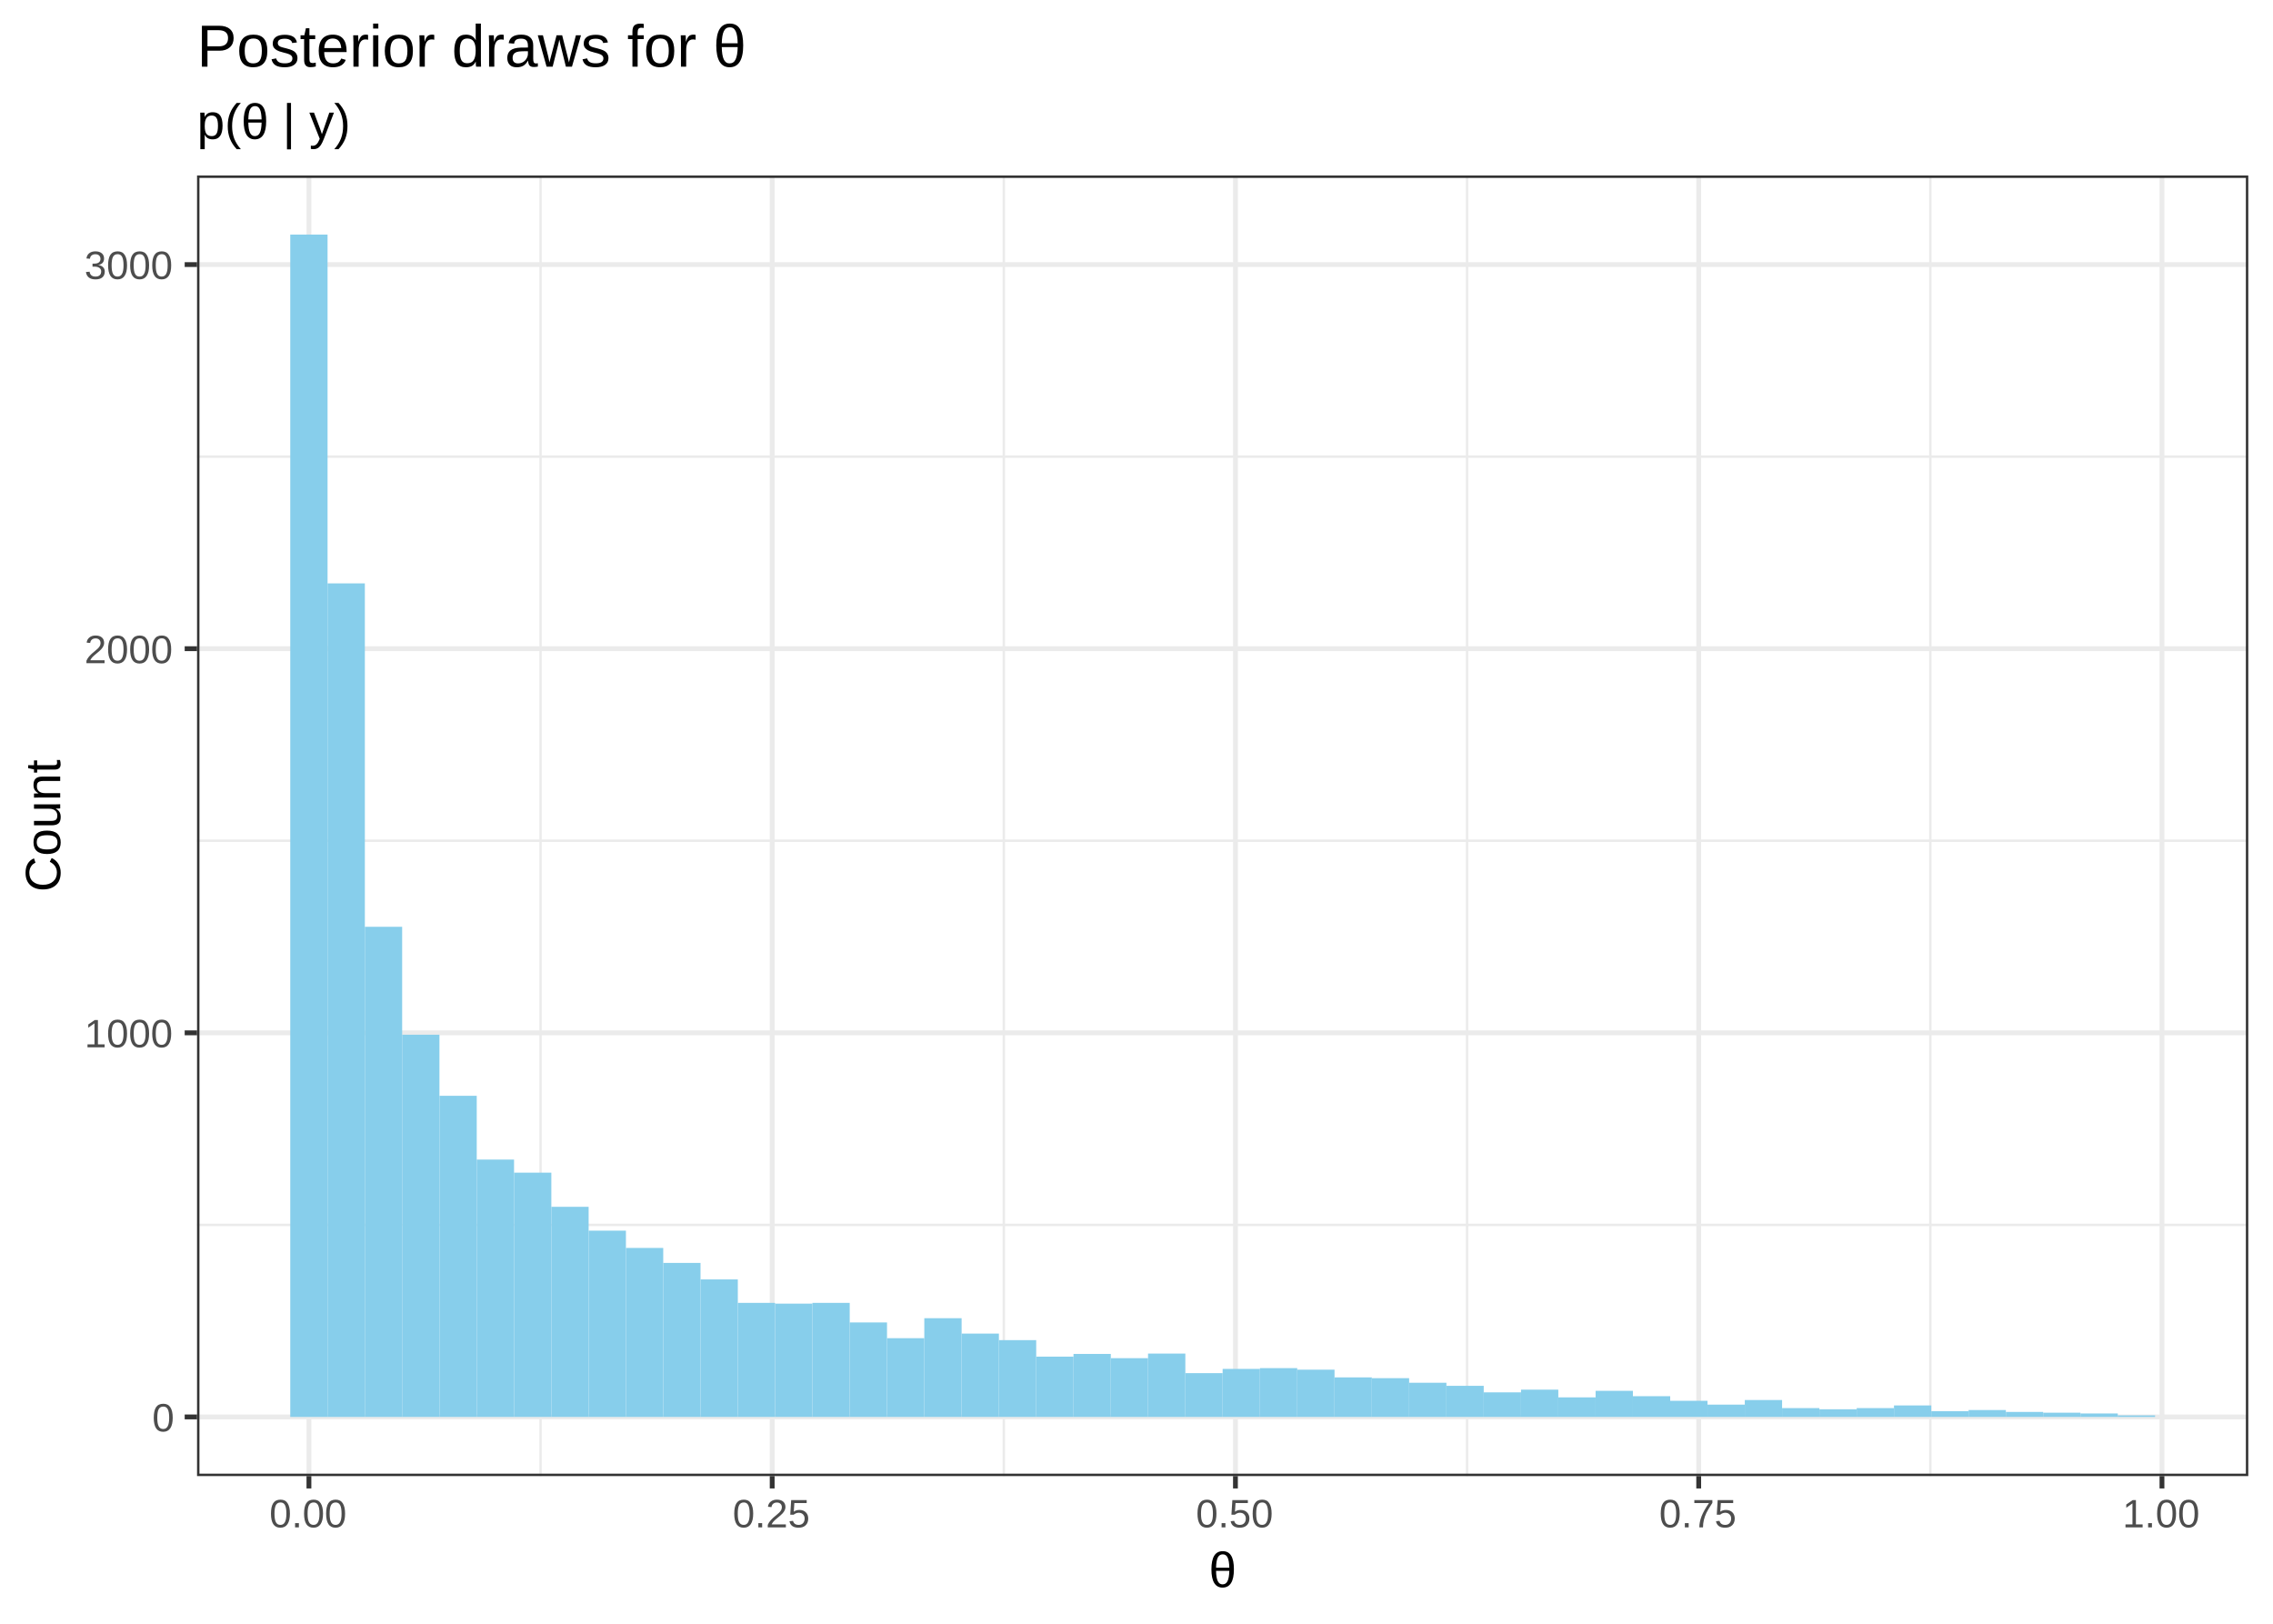
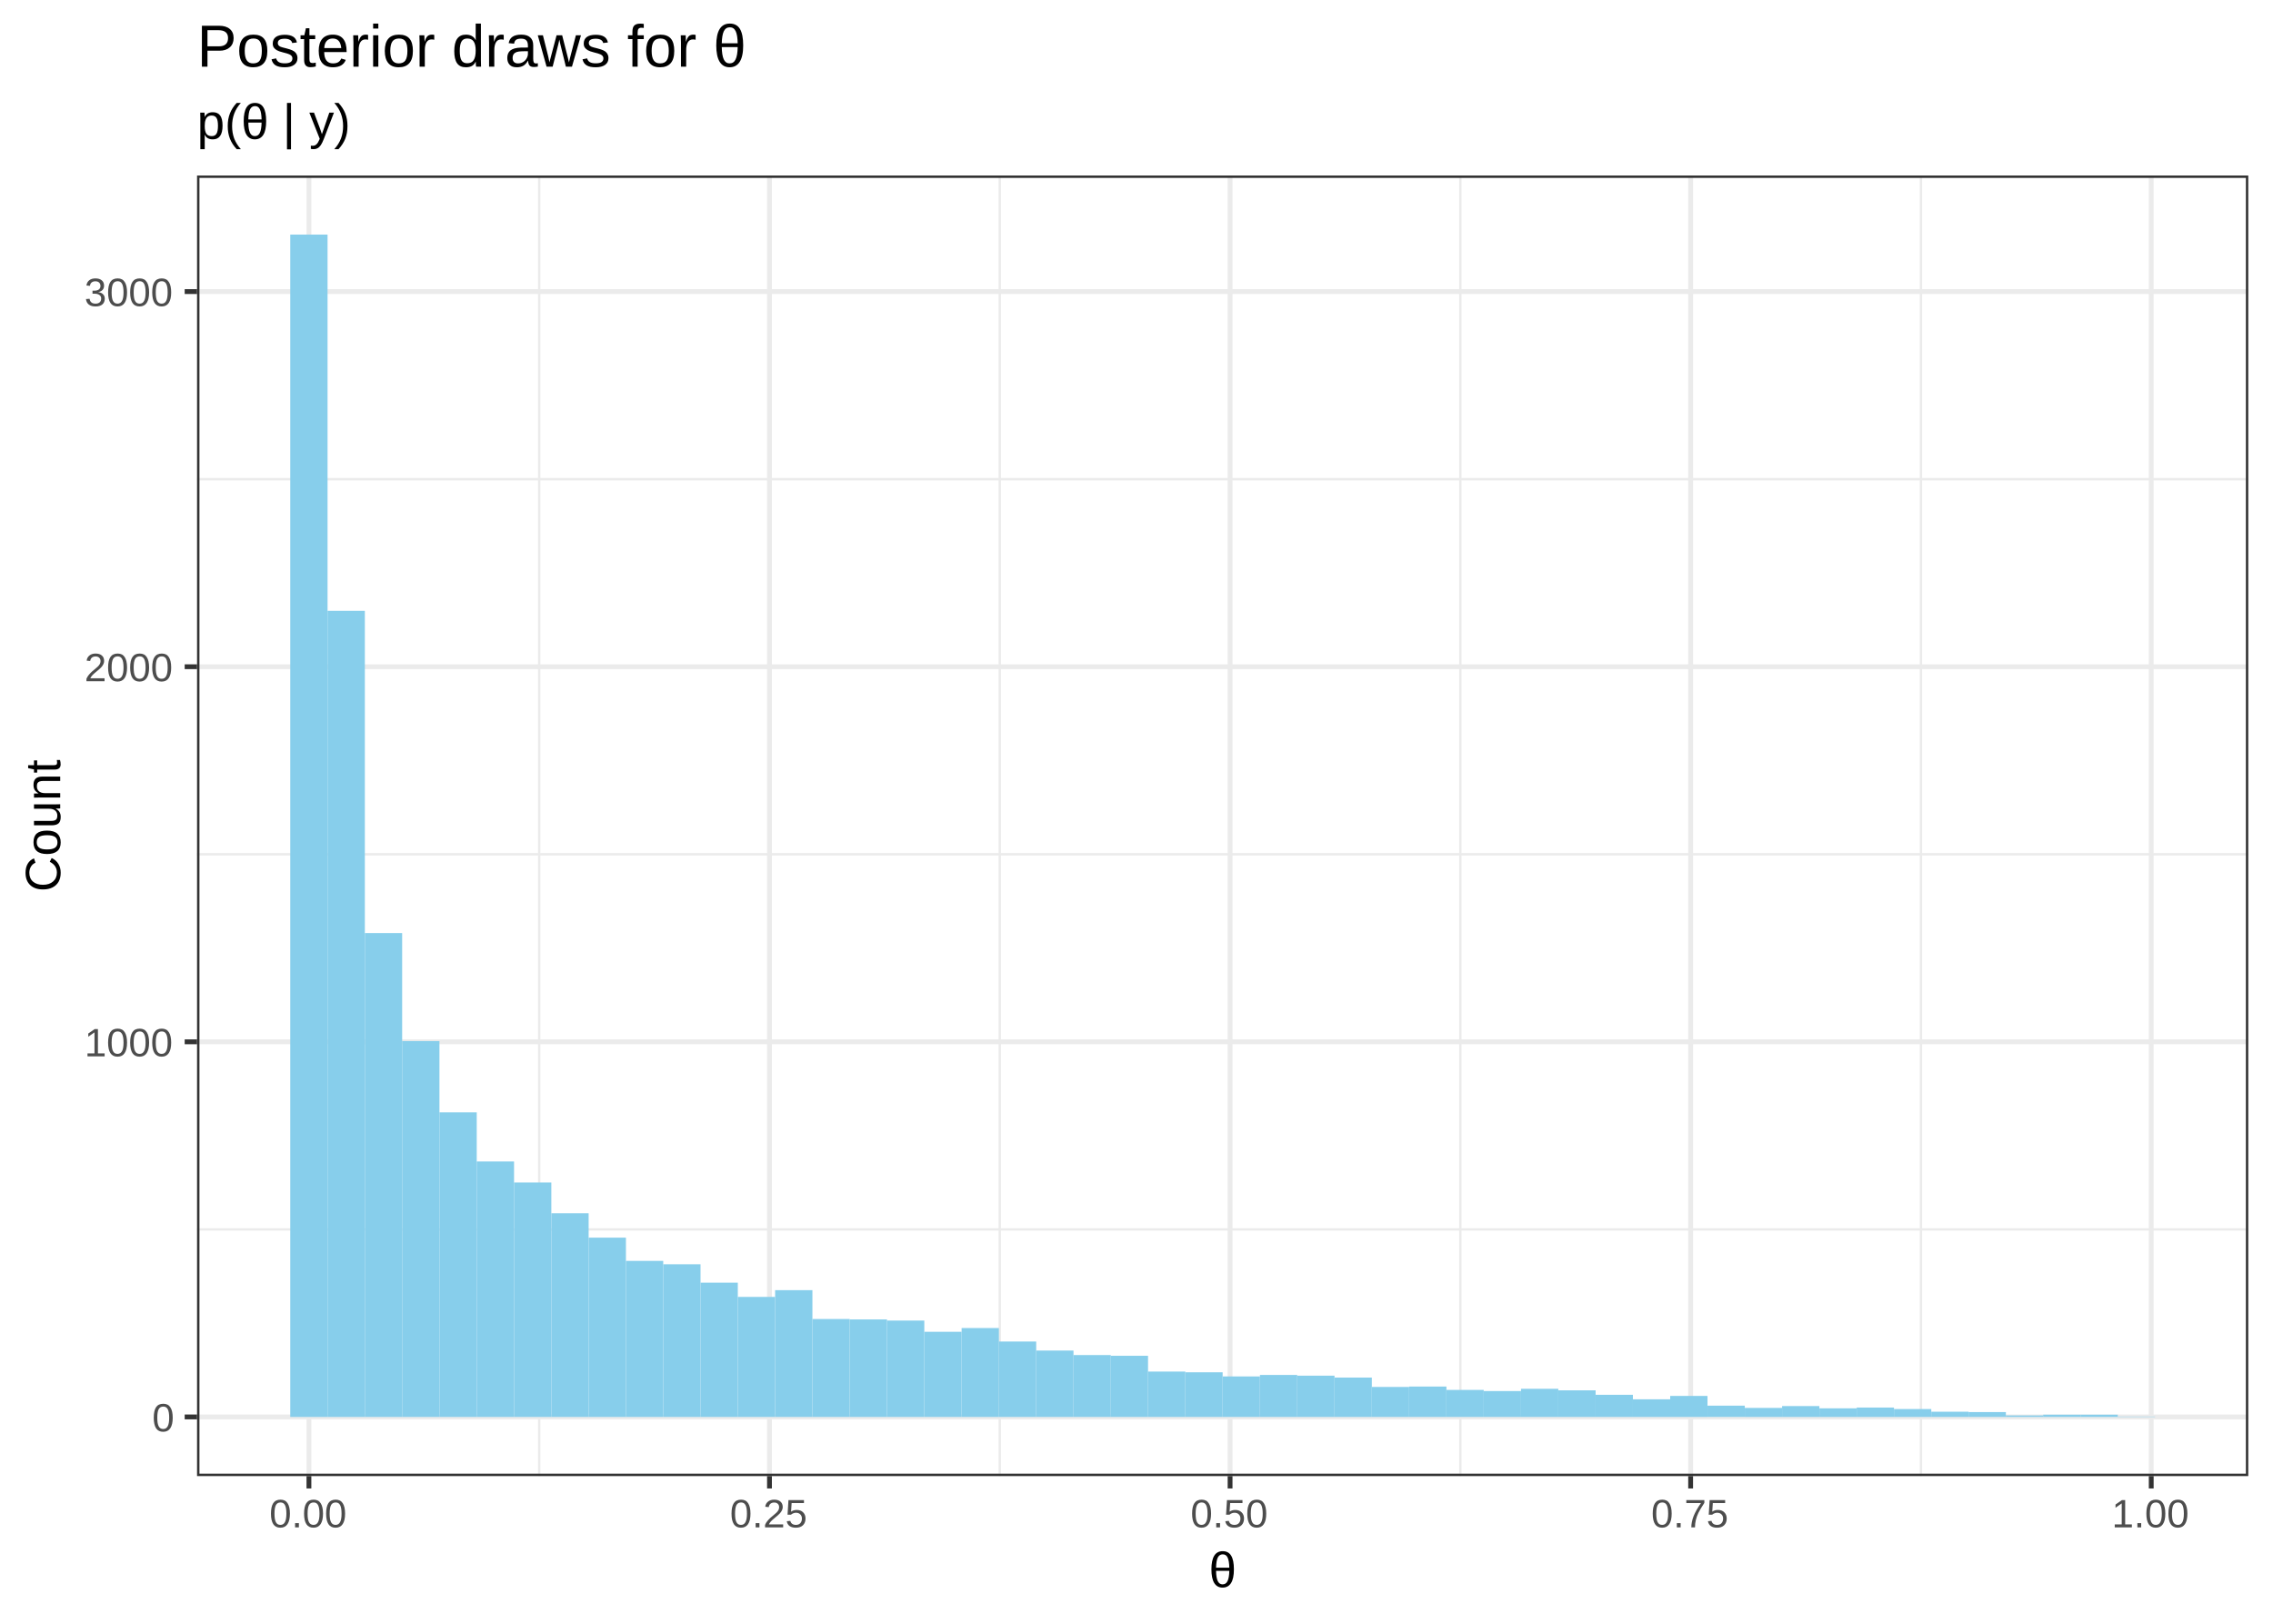
<svg xmlns="http://www.w3.org/2000/svg" viewBox="0 0 504.00 360.00">
  <defs>
    <style type="text/css">
    line, polyline, path, rect, circle {
      fill: none;
      stroke: #000000;
      stroke-linecap: round;
      stroke-linejoin: round;
      stroke-miterlimit: 10.00;
    }
  </style>
  </defs>
  <rect width="100%" height="100%" style="stroke: none; fill: #FFFFFF;" />
  <rect x="0.00" y="0.00" width="504.00" height="360.00" style="stroke-width: 1.07; stroke: #FFFFFF; fill: #FFFFFF;" />
  <defs>
    <clipPath id="cpNDMuNjg3Mnw0OTguNTIxfDMyNy4yNTd8MzguOTA1OQ==">
      <rect x="43.69" y="38.91" width="454.83" height="288.35" />
    </clipPath>
  </defs>
  <rect x="43.69" y="38.91" width="454.83" height="288.35" style="stroke-width: 1.07; stroke: none; fill: #FFFFFF;" clip-path="url(#cpNDMuNjg3Mnw0OTguNTIxfDMyNy4yNTd8MzguOTA1OQ==)" />
-   <polyline points="43.69,271.57 498.52,271.57 " style="stroke-width: 0.53; stroke: #EBEBEB; stroke-linecap: butt;" clip-path="url(#cpNDMuNjg3Mnw0OTguNTIxfDMyNy4yNTd8MzguOTA1OQ==)" />
-   <polyline points="43.69,186.40 498.52,186.40 " style="stroke-width: 0.53; stroke: #EBEBEB; stroke-linecap: butt;" clip-path="url(#cpNDMuNjg3Mnw0OTguNTIxfDMyNy4yNTd8MzguOTA1OQ==)" />
-   <polyline points="43.69,101.24 498.52,101.24 " style="stroke-width: 0.53; stroke: #EBEBEB; stroke-linecap: butt;" clip-path="url(#cpNDMuNjg3Mnw0OTguNTIxfDMyNy4yNTd8MzguOTA1OQ==)" />
-   <polyline points="119.86,327.26 119.86,38.91 " style="stroke-width: 0.53; stroke: #EBEBEB; stroke-linecap: butt;" clip-path="url(#cpNDMuNjg3Mnw0OTguNTIxfDMyNy4yNTd8MzguOTA1OQ==)" />
-   <polyline points="222.58,327.26 222.58,38.91 " style="stroke-width: 0.53; stroke: #EBEBEB; stroke-linecap: butt;" clip-path="url(#cpNDMuNjg3Mnw0OTguNTIxfDMyNy4yNTd8MzguOTA1OQ==)" />
-   <polyline points="325.30,327.26 325.30,38.91 " style="stroke-width: 0.53; stroke: #EBEBEB; stroke-linecap: butt;" clip-path="url(#cpNDMuNjg3Mnw0OTguNTIxfDMyNy4yNTd8MzguOTA1OQ==)" />
-   <polyline points="428.02,327.26 428.02,38.91 " style="stroke-width: 0.53; stroke: #EBEBEB; stroke-linecap: butt;" clip-path="url(#cpNDMuNjg3Mnw0OTguNTIxfDMyNy4yNTd8MzguOTA1OQ==)" />
+   <polyline points="43.69,272.57 498.52,272.57 " style="stroke-width: 0.53; stroke: #EBEBEB; stroke-linecap: butt;" clip-path="url(#cpNDMuNjg3Mnw0OTguNTIxfDMyNy4yNTd8MzguOTA1OQ==)" />
+   <polyline points="43.69,189.40 498.52,189.40 " style="stroke-width: 0.53; stroke: #EBEBEB; stroke-linecap: butt;" clip-path="url(#cpNDMuNjg3Mnw0OTguNTIxfDMyNy4yNTd8MzguOTA1OQ==)" />
+   <polyline points="43.69,106.24 498.52,106.24 " style="stroke-width: 0.53; stroke: #EBEBEB; stroke-linecap: butt;" clip-path="url(#cpNDMuNjg3Mnw0OTguNTIxfDMyNy4yNTd8MzguOTA1OQ==)" />
+   <polyline points="119.56,327.26 119.56,38.91 " style="stroke-width: 0.53; stroke: #EBEBEB; stroke-linecap: butt;" clip-path="url(#cpNDMuNjg3Mnw0OTguNTIxfDMyNy4yNTd8MzguOTA1OQ==)" />
+   <polyline points="221.68,327.26 221.68,38.91 " style="stroke-width: 0.53; stroke: #EBEBEB; stroke-linecap: butt;" clip-path="url(#cpNDMuNjg3Mnw0OTguNTIxfDMyNy4yNTd8MzguOTA1OQ==)" />
+   <polyline points="323.81,327.26 323.81,38.91 " style="stroke-width: 0.53; stroke: #EBEBEB; stroke-linecap: butt;" clip-path="url(#cpNDMuNjg3Mnw0OTguNTIxfDMyNy4yNTd8MzguOTA1OQ==)" />
+   <polyline points="425.94,327.26 425.94,38.91 " style="stroke-width: 0.53; stroke: #EBEBEB; stroke-linecap: butt;" clip-path="url(#cpNDMuNjg3Mnw0OTguNTIxfDMyNy4yNTd8MzguOTA1OQ==)" />
  <polyline points="43.69,314.15 498.52,314.15 " style="stroke-width: 1.07; stroke: #EBEBEB; stroke-linecap: butt;" clip-path="url(#cpNDMuNjg3Mnw0OTguNTIxfDMyNy4yNTd8MzguOTA1OQ==)" />
-   <polyline points="43.69,228.99 498.52,228.99 " style="stroke-width: 1.07; stroke: #EBEBEB; stroke-linecap: butt;" clip-path="url(#cpNDMuNjg3Mnw0OTguNTIxfDMyNy4yNTd8MzguOTA1OQ==)" />
-   <polyline points="43.69,143.82 498.52,143.82 " style="stroke-width: 1.07; stroke: #EBEBEB; stroke-linecap: butt;" clip-path="url(#cpNDMuNjg3Mnw0OTguNTIxfDMyNy4yNTd8MzguOTA1OQ==)" />
-   <polyline points="43.69,58.66 498.52,58.66 " style="stroke-width: 1.07; stroke: #EBEBEB; stroke-linecap: butt;" clip-path="url(#cpNDMuNjg3Mnw0OTguNTIxfDMyNy4yNTd8MzguOTA1OQ==)" />
+   <polyline points="43.69,230.98 498.52,230.98 " style="stroke-width: 1.07; stroke: #EBEBEB; stroke-linecap: butt;" clip-path="url(#cpNDMuNjg3Mnw0OTguNTIxfDMyNy4yNTd8MzguOTA1OQ==)" />
+   <polyline points="43.69,147.82 498.52,147.82 " style="stroke-width: 1.07; stroke: #EBEBEB; stroke-linecap: butt;" clip-path="url(#cpNDMuNjg3Mnw0OTguNTIxfDMyNy4yNTd8MzguOTA1OQ==)" />
+   <polyline points="43.69,64.65 498.52,64.65 " style="stroke-width: 1.07; stroke: #EBEBEB; stroke-linecap: butt;" clip-path="url(#cpNDMuNjg3Mnw0OTguNTIxfDMyNy4yNTd8MzguOTA1OQ==)" />
  <polyline points="68.50,327.26 68.50,38.91 " style="stroke-width: 1.07; stroke: #EBEBEB; stroke-linecap: butt;" clip-path="url(#cpNDMuNjg3Mnw0OTguNTIxfDMyNy4yNTd8MzguOTA1OQ==)" />
-   <polyline points="171.22,327.26 171.22,38.91 " style="stroke-width: 1.07; stroke: #EBEBEB; stroke-linecap: butt;" clip-path="url(#cpNDMuNjg3Mnw0OTguNTIxfDMyNy4yNTd8MzguOTA1OQ==)" />
-   <polyline points="273.94,327.26 273.94,38.91 " style="stroke-width: 1.07; stroke: #EBEBEB; stroke-linecap: butt;" clip-path="url(#cpNDMuNjg3Mnw0OTguNTIxfDMyNy4yNTd8MzguOTA1OQ==)" />
-   <polyline points="376.66,327.26 376.66,38.91 " style="stroke-width: 1.07; stroke: #EBEBEB; stroke-linecap: butt;" clip-path="url(#cpNDMuNjg3Mnw0OTguNTIxfDMyNy4yNTd8MzguOTA1OQ==)" />
-   <polyline points="479.38,327.26 479.38,38.91 " style="stroke-width: 1.07; stroke: #EBEBEB; stroke-linecap: butt;" clip-path="url(#cpNDMuNjg3Mnw0OTguNTIxfDMyNy4yNTd8MzguOTA1OQ==)" />
+   <polyline points="170.62,327.26 170.62,38.91 " style="stroke-width: 1.07; stroke: #EBEBEB; stroke-linecap: butt;" clip-path="url(#cpNDMuNjg3Mnw0OTguNTIxfDMyNy4yNTd8MzguOTA1OQ==)" />
+   <polyline points="272.75,327.26 272.75,38.91 " style="stroke-width: 1.07; stroke: #EBEBEB; stroke-linecap: butt;" clip-path="url(#cpNDMuNjg3Mnw0OTguNTIxfDMyNy4yNTd8MzguOTA1OQ==)" />
+   <polyline points="374.87,327.26 374.87,38.91 " style="stroke-width: 1.07; stroke: #EBEBEB; stroke-linecap: butt;" clip-path="url(#cpNDMuNjg3Mnw0OTguNTIxfDMyNy4yNTd8MzguOTA1OQ==)" />
+   <polyline points="477.00,327.26 477.00,38.91 " style="stroke-width: 1.07; stroke: #EBEBEB; stroke-linecap: butt;" clip-path="url(#cpNDMuNjg3Mnw0OTguNTIxfDMyNy4yNTd8MzguOTA1OQ==)" />
  <rect x="64.36" y="52.01" width="8.27" height="262.14" style="stroke-width: 1.07; stroke: none; stroke-linecap: butt; fill: #87CEEB;" clip-path="url(#cpNDMuNjg3Mnw0OTguNTIxfDMyNy4yNTd8MzguOTA1OQ==)" />
-   <rect x="72.63" y="129.34" width="8.27" height="184.81" style="stroke-width: 1.07; stroke: none; stroke-linecap: butt; fill: #87CEEB;" clip-path="url(#cpNDMuNjg3Mnw0OTguNTIxfDMyNy4yNTd8MzguOTA1OQ==)" />
-   <rect x="80.90" y="205.48" width="8.27" height="108.67" style="stroke-width: 1.07; stroke: none; stroke-linecap: butt; fill: #87CEEB;" clip-path="url(#cpNDMuNjg3Mnw0OTguNTIxfDMyNy4yNTd8MzguOTA1OQ==)" />
-   <rect x="89.17" y="229.41" width="8.27" height="84.74" style="stroke-width: 1.07; stroke: none; stroke-linecap: butt; fill: #87CEEB;" clip-path="url(#cpNDMuNjg3Mnw0OTguNTIxfDMyNy4yNTd8MzguOTA1OQ==)" />
-   <rect x="97.44" y="242.95" width="8.27" height="71.20" style="stroke-width: 1.07; stroke: none; stroke-linecap: butt; fill: #87CEEB;" clip-path="url(#cpNDMuNjg3Mnw0OTguNTIxfDMyNy4yNTd8MzguOTA1OQ==)" />
-   <rect x="105.71" y="257.09" width="8.27" height="57.06" style="stroke-width: 1.07; stroke: none; stroke-linecap: butt; fill: #87CEEB;" clip-path="url(#cpNDMuNjg3Mnw0OTguNTIxfDMyNy4yNTd8MzguOTA1OQ==)" />
-   <rect x="113.98" y="259.99" width="8.27" height="54.16" style="stroke-width: 1.07; stroke: none; stroke-linecap: butt; fill: #87CEEB;" clip-path="url(#cpNDMuNjg3Mnw0OTguNTIxfDMyNy4yNTd8MzguOTA1OQ==)" />
-   <rect x="122.25" y="267.56" width="8.27" height="46.59" style="stroke-width: 1.07; stroke: none; stroke-linecap: butt; fill: #87CEEB;" clip-path="url(#cpNDMuNjg3Mnw0OTguNTIxfDMyNy4yNTd8MzguOTA1OQ==)" />
-   <rect x="130.52" y="272.85" width="8.27" height="41.30" style="stroke-width: 1.07; stroke: none; stroke-linecap: butt; fill: #87CEEB;" clip-path="url(#cpNDMuNjg3Mnw0OTguNTIxfDMyNy4yNTd8MzguOTA1OQ==)" />
-   <rect x="138.79" y="276.68" width="8.27" height="37.47" style="stroke-width: 1.07; stroke: none; stroke-linecap: butt; fill: #87CEEB;" clip-path="url(#cpNDMuNjg3Mnw0OTguNTIxfDMyNy4yNTd8MzguOTA1OQ==)" />
-   <rect x="147.06" y="280.00" width="8.27" height="34.15" style="stroke-width: 1.07; stroke: none; stroke-linecap: butt; fill: #87CEEB;" clip-path="url(#cpNDMuNjg3Mnw0OTguNTIxfDMyNy4yNTd8MzguOTA1OQ==)" />
-   <rect x="155.33" y="283.66" width="8.27" height="30.49" style="stroke-width: 1.07; stroke: none; stroke-linecap: butt; fill: #87CEEB;" clip-path="url(#cpNDMuNjg3Mnw0OTguNTIxfDMyNy4yNTd8MzguOTA1OQ==)" />
-   <rect x="163.60" y="288.86" width="8.27" height="25.29" style="stroke-width: 1.07; stroke: none; stroke-linecap: butt; fill: #87CEEB;" clip-path="url(#cpNDMuNjg3Mnw0OTguNTIxfDMyNy4yNTd8MzguOTA1OQ==)" />
-   <rect x="171.87" y="289.03" width="8.27" height="25.12" style="stroke-width: 1.07; stroke: none; stroke-linecap: butt; fill: #87CEEB;" clip-path="url(#cpNDMuNjg3Mnw0OTguNTIxfDMyNy4yNTd8MzguOTA1OQ==)" />
-   <rect x="180.14" y="288.86" width="8.27" height="25.29" style="stroke-width: 1.07; stroke: none; stroke-linecap: butt; fill: #87CEEB;" clip-path="url(#cpNDMuNjg3Mnw0OTguNTIxfDMyNy4yNTd8MzguOTA1OQ==)" />
-   <rect x="188.41" y="293.20" width="8.27" height="20.95" style="stroke-width: 1.07; stroke: none; stroke-linecap: butt; fill: #87CEEB;" clip-path="url(#cpNDMuNjg3Mnw0OTguNTIxfDMyNy4yNTd8MzguOTA1OQ==)" />
-   <rect x="196.68" y="296.69" width="8.27" height="17.46" style="stroke-width: 1.07; stroke: none; stroke-linecap: butt; fill: #87CEEB;" clip-path="url(#cpNDMuNjg3Mnw0OTguNTIxfDMyNy4yNTd8MzguOTA1OQ==)" />
-   <rect x="204.95" y="292.26" width="8.27" height="21.89" style="stroke-width: 1.07; stroke: none; stroke-linecap: butt; fill: #87CEEB;" clip-path="url(#cpNDMuNjg3Mnw0OTguNTIxfDMyNy4yNTd8MzguOTA1OQ==)" />
-   <rect x="213.22" y="295.67" width="8.27" height="18.48" style="stroke-width: 1.07; stroke: none; stroke-linecap: butt; fill: #87CEEB;" clip-path="url(#cpNDMuNjg3Mnw0OTguNTIxfDMyNy4yNTd8MzguOTA1OQ==)" />
-   <rect x="221.49" y="297.12" width="8.27" height="17.03" style="stroke-width: 1.07; stroke: none; stroke-linecap: butt; fill: #87CEEB;" clip-path="url(#cpNDMuNjg3Mnw0OTguNTIxfDMyNy4yNTd8MzguOTA1OQ==)" />
-   <rect x="229.76" y="300.78" width="8.27" height="13.37" style="stroke-width: 1.07; stroke: none; stroke-linecap: butt; fill: #87CEEB;" clip-path="url(#cpNDMuNjg3Mnw0OTguNTIxfDMyNy4yNTd8MzguOTA1OQ==)" />
-   <rect x="238.03" y="300.18" width="8.27" height="13.97" style="stroke-width: 1.07; stroke: none; stroke-linecap: butt; fill: #87CEEB;" clip-path="url(#cpNDMuNjg3Mnw0OTguNTIxfDMyNy4yNTd8MzguOTA1OQ==)" />
-   <rect x="246.29" y="301.12" width="8.27" height="13.03" style="stroke-width: 1.07; stroke: none; stroke-linecap: butt; fill: #87CEEB;" clip-path="url(#cpNDMuNjg3Mnw0OTguNTIxfDMyNy4yNTd8MzguOTA1OQ==)" />
-   <rect x="254.56" y="300.10" width="8.27" height="14.05" style="stroke-width: 1.07; stroke: none; stroke-linecap: butt; fill: #87CEEB;" clip-path="url(#cpNDMuNjg3Mnw0OTguNTIxfDMyNy4yNTd8MzguOTA1OQ==)" />
-   <rect x="262.83" y="304.44" width="8.27" height="9.71" style="stroke-width: 1.07; stroke: none; stroke-linecap: butt; fill: #87CEEB;" clip-path="url(#cpNDMuNjg3Mnw0OTguNTIxfDMyNy4yNTd8MzguOTA1OQ==)" />
-   <rect x="271.10" y="303.50" width="8.27" height="10.65" style="stroke-width: 1.07; stroke: none; stroke-linecap: butt; fill: #87CEEB;" clip-path="url(#cpNDMuNjg3Mnw0OTguNTIxfDMyNy4yNTd8MzguOTA1OQ==)" />
-   <rect x="279.37" y="303.33" width="8.27" height="10.82" style="stroke-width: 1.07; stroke: none; stroke-linecap: butt; fill: #87CEEB;" clip-path="url(#cpNDMuNjg3Mnw0OTguNTIxfDMyNy4yNTd8MzguOTA1OQ==)" />
-   <rect x="287.64" y="303.67" width="8.27" height="10.48" style="stroke-width: 1.07; stroke: none; stroke-linecap: butt; fill: #87CEEB;" clip-path="url(#cpNDMuNjg3Mnw0OTguNTIxfDMyNy4yNTd8MzguOTA1OQ==)" />
-   <rect x="295.91" y="305.38" width="8.27" height="8.77" style="stroke-width: 1.07; stroke: none; stroke-linecap: butt; fill: #87CEEB;" clip-path="url(#cpNDMuNjg3Mnw0OTguNTIxfDMyNy4yNTd8MzguOTA1OQ==)" />
-   <rect x="304.18" y="305.55" width="8.27" height="8.60" style="stroke-width: 1.07; stroke: none; stroke-linecap: butt; fill: #87CEEB;" clip-path="url(#cpNDMuNjg3Mnw0OTguNTIxfDMyNy4yNTd8MzguOTA1OQ==)" />
-   <rect x="312.45" y="306.57" width="8.27" height="7.58" style="stroke-width: 1.07; stroke: none; stroke-linecap: butt; fill: #87CEEB;" clip-path="url(#cpNDMuNjg3Mnw0OTguNTIxfDMyNy4yNTd8MzguOTA1OQ==)" />
-   <rect x="320.72" y="307.25" width="8.27" height="6.90" style="stroke-width: 1.07; stroke: none; stroke-linecap: butt; fill: #87CEEB;" clip-path="url(#cpNDMuNjg3Mnw0OTguNTIxfDMyNy4yNTd8MzguOTA1OQ==)" />
-   <rect x="328.99" y="308.70" width="8.27" height="5.45" style="stroke-width: 1.07; stroke: none; stroke-linecap: butt; fill: #87CEEB;" clip-path="url(#cpNDMuNjg3Mnw0OTguNTIxfDMyNy4yNTd8MzguOTA1OQ==)" />
-   <rect x="337.26" y="308.10" width="8.27" height="6.05" style="stroke-width: 1.07; stroke: none; stroke-linecap: butt; fill: #87CEEB;" clip-path="url(#cpNDMuNjg3Mnw0OTguNTIxfDMyNy4yNTd8MzguOTA1OQ==)" />
-   <rect x="345.53" y="309.81" width="8.27" height="4.34" style="stroke-width: 1.07; stroke: none; stroke-linecap: butt; fill: #87CEEB;" clip-path="url(#cpNDMuNjg3Mnw0OTguNTIxfDMyNy4yNTd8MzguOTA1OQ==)" />
-   <rect x="353.80" y="308.36" width="8.27" height="5.79" style="stroke-width: 1.07; stroke: none; stroke-linecap: butt; fill: #87CEEB;" clip-path="url(#cpNDMuNjg3Mnw0OTguNTIxfDMyNy4yNTd8MzguOTA1OQ==)" />
-   <rect x="362.07" y="309.55" width="8.27" height="4.60" style="stroke-width: 1.07; stroke: none; stroke-linecap: butt; fill: #87CEEB;" clip-path="url(#cpNDMuNjg3Mnw0OTguNTIxfDMyNy4yNTd8MzguOTA1OQ==)" />
-   <rect x="370.34" y="310.57" width="8.27" height="3.58" style="stroke-width: 1.07; stroke: none; stroke-linecap: butt; fill: #87CEEB;" clip-path="url(#cpNDMuNjg3Mnw0OTguNTIxfDMyNy4yNTd8MzguOTA1OQ==)" />
-   <rect x="378.61" y="311.42" width="8.27" height="2.73" style="stroke-width: 1.07; stroke: none; stroke-linecap: butt; fill: #87CEEB;" clip-path="url(#cpNDMuNjg3Mnw0OTguNTIxfDMyNy4yNTd8MzguOTA1OQ==)" />
-   <rect x="386.88" y="310.40" width="8.27" height="3.75" style="stroke-width: 1.07; stroke: none; stroke-linecap: butt; fill: #87CEEB;" clip-path="url(#cpNDMuNjg3Mnw0OTguNTIxfDMyNy4yNTd8MzguOTA1OQ==)" />
-   <rect x="395.15" y="312.19" width="8.27" height="1.96" style="stroke-width: 1.07; stroke: none; stroke-linecap: butt; fill: #87CEEB;" clip-path="url(#cpNDMuNjg3Mnw0OTguNTIxfDMyNy4yNTd8MzguOTA1OQ==)" />
-   <rect x="403.42" y="312.45" width="8.27" height="1.70" style="stroke-width: 1.07; stroke: none; stroke-linecap: butt; fill: #87CEEB;" clip-path="url(#cpNDMuNjg3Mnw0OTguNTIxfDMyNy4yNTd8MzguOTA1OQ==)" />
-   <rect x="411.69" y="312.19" width="8.27" height="1.96" style="stroke-width: 1.07; stroke: none; stroke-linecap: butt; fill: #87CEEB;" clip-path="url(#cpNDMuNjg3Mnw0OTguNTIxfDMyNy4yNTd8MzguOTA1OQ==)" />
-   <rect x="419.96" y="311.60" width="8.27" height="2.55" style="stroke-width: 1.07; stroke: none; stroke-linecap: butt; fill: #87CEEB;" clip-path="url(#cpNDMuNjg3Mnw0OTguNTIxfDMyNy4yNTd8MzguOTA1OQ==)" />
-   <rect x="428.23" y="312.87" width="8.27" height="1.28" style="stroke-width: 1.07; stroke: none; stroke-linecap: butt; fill: #87CEEB;" clip-path="url(#cpNDMuNjg3Mnw0OTguNTIxfDMyNy4yNTd8MzguOTA1OQ==)" />
-   <rect x="436.50" y="312.62" width="8.27" height="1.53" style="stroke-width: 1.07; stroke: none; stroke-linecap: butt; fill: #87CEEB;" clip-path="url(#cpNDMuNjg3Mnw0OTguNTIxfDMyNy4yNTd8MzguOTA1OQ==)" />
-   <rect x="444.77" y="313.04" width="8.27" height="1.11" style="stroke-width: 1.07; stroke: none; stroke-linecap: butt; fill: #87CEEB;" clip-path="url(#cpNDMuNjg3Mnw0OTguNTIxfDMyNy4yNTd8MzguOTA1OQ==)" />
-   <rect x="453.04" y="313.21" width="8.27" height="0.94" style="stroke-width: 1.07; stroke: none; stroke-linecap: butt; fill: #87CEEB;" clip-path="url(#cpNDMuNjg3Mnw0OTguNTIxfDMyNy4yNTd8MzguOTA1OQ==)" />
-   <rect x="461.31" y="313.38" width="8.27" height="0.77" style="stroke-width: 1.07; stroke: none; stroke-linecap: butt; fill: #87CEEB;" clip-path="url(#cpNDMuNjg3Mnw0OTguNTIxfDMyNy4yNTd8MzguOTA1OQ==)" />
-   <rect x="469.58" y="313.81" width="8.27" height="0.34" style="stroke-width: 1.07; stroke: none; stroke-linecap: butt; fill: #87CEEB;" clip-path="url(#cpNDMuNjg3Mnw0OTguNTIxfDMyNy4yNTd8MzguOTA1OQ==)" />
+   <rect x="72.63" y="135.43" width="8.27" height="178.72" style="stroke-width: 1.07; stroke: none; stroke-linecap: butt; fill: #87CEEB;" clip-path="url(#cpNDMuNjg3Mnw0OTguNTIxfDMyNy4yNTd8MzguOTA1OQ==)" />
+   <rect x="80.90" y="206.87" width="8.27" height="107.28" style="stroke-width: 1.07; stroke: none; stroke-linecap: butt; fill: #87CEEB;" clip-path="url(#cpNDMuNjg3Mnw0OTguNTIxfDMyNy4yNTd8MzguOTA1OQ==)" />
+   <rect x="89.17" y="230.82" width="8.27" height="83.33" style="stroke-width: 1.07; stroke: none; stroke-linecap: butt; fill: #87CEEB;" clip-path="url(#cpNDMuNjg3Mnw0OTguNTIxfDMyNy4yNTd8MzguOTA1OQ==)" />
+   <rect x="97.44" y="246.62" width="8.27" height="67.53" style="stroke-width: 1.07; stroke: none; stroke-linecap: butt; fill: #87CEEB;" clip-path="url(#cpNDMuNjg3Mnw0OTguNTIxfDMyNy4yNTd8MzguOTA1OQ==)" />
+   <rect x="105.71" y="257.51" width="8.27" height="56.64" style="stroke-width: 1.07; stroke: none; stroke-linecap: butt; fill: #87CEEB;" clip-path="url(#cpNDMuNjg3Mnw0OTguNTIxfDMyNy4yNTd8MzguOTA1OQ==)" />
+   <rect x="113.98" y="262.17" width="8.27" height="51.98" style="stroke-width: 1.07; stroke: none; stroke-linecap: butt; fill: #87CEEB;" clip-path="url(#cpNDMuNjg3Mnw0OTguNTIxfDMyNy4yNTd8MzguOTA1OQ==)" />
+   <rect x="122.25" y="268.99" width="8.27" height="45.16" style="stroke-width: 1.07; stroke: none; stroke-linecap: butt; fill: #87CEEB;" clip-path="url(#cpNDMuNjg3Mnw0OTguNTIxfDMyNy4yNTd8MzguOTA1OQ==)" />
+   <rect x="130.52" y="274.40" width="8.27" height="39.75" style="stroke-width: 1.07; stroke: none; stroke-linecap: butt; fill: #87CEEB;" clip-path="url(#cpNDMuNjg3Mnw0OTguNTIxfDMyNy4yNTd8MzguOTA1OQ==)" />
+   <rect x="138.79" y="279.55" width="8.27" height="34.60" style="stroke-width: 1.07; stroke: none; stroke-linecap: butt; fill: #87CEEB;" clip-path="url(#cpNDMuNjg3Mnw0OTguNTIxfDMyNy4yNTd8MzguOTA1OQ==)" />
+   <rect x="147.06" y="280.30" width="8.27" height="33.85" style="stroke-width: 1.07; stroke: none; stroke-linecap: butt; fill: #87CEEB;" clip-path="url(#cpNDMuNjg3Mnw0OTguNTIxfDMyNy4yNTd8MzguOTA1OQ==)" />
+   <rect x="155.33" y="284.38" width="8.27" height="29.77" style="stroke-width: 1.07; stroke: none; stroke-linecap: butt; fill: #87CEEB;" clip-path="url(#cpNDMuNjg3Mnw0OTguNTIxfDMyNy4yNTd8MzguOTA1OQ==)" />
+   <rect x="163.60" y="287.54" width="8.27" height="26.61" style="stroke-width: 1.07; stroke: none; stroke-linecap: butt; fill: #87CEEB;" clip-path="url(#cpNDMuNjg3Mnw0OTguNTIxfDMyNy4yNTd8MzguOTA1OQ==)" />
+   <rect x="171.87" y="286.04" width="8.27" height="28.11" style="stroke-width: 1.07; stroke: none; stroke-linecap: butt; fill: #87CEEB;" clip-path="url(#cpNDMuNjg3Mnw0OTguNTIxfDMyNy4yNTd8MzguOTA1OQ==)" />
+   <rect x="180.14" y="292.44" width="8.27" height="21.71" style="stroke-width: 1.07; stroke: none; stroke-linecap: butt; fill: #87CEEB;" clip-path="url(#cpNDMuNjg3Mnw0OTguNTIxfDMyNy4yNTd8MzguOTA1OQ==)" />
+   <rect x="188.41" y="292.53" width="8.27" height="21.62" style="stroke-width: 1.07; stroke: none; stroke-linecap: butt; fill: #87CEEB;" clip-path="url(#cpNDMuNjg3Mnw0OTguNTIxfDMyNy4yNTd8MzguOTA1OQ==)" />
+   <rect x="196.68" y="292.78" width="8.27" height="21.37" style="stroke-width: 1.07; stroke: none; stroke-linecap: butt; fill: #87CEEB;" clip-path="url(#cpNDMuNjg3Mnw0OTguNTIxfDMyNy4yNTd8MzguOTA1OQ==)" />
+   <rect x="204.95" y="295.27" width="8.27" height="18.88" style="stroke-width: 1.07; stroke: none; stroke-linecap: butt; fill: #87CEEB;" clip-path="url(#cpNDMuNjg3Mnw0OTguNTIxfDMyNy4yNTd8MzguOTA1OQ==)" />
+   <rect x="213.22" y="294.44" width="8.27" height="19.71" style="stroke-width: 1.07; stroke: none; stroke-linecap: butt; fill: #87CEEB;" clip-path="url(#cpNDMuNjg3Mnw0OTguNTIxfDMyNy4yNTd8MzguOTA1OQ==)" />
+   <rect x="221.49" y="297.43" width="8.27" height="16.72" style="stroke-width: 1.07; stroke: none; stroke-linecap: butt; fill: #87CEEB;" clip-path="url(#cpNDMuNjg3Mnw0OTguNTIxfDMyNy4yNTd8MzguOTA1OQ==)" />
+   <rect x="229.76" y="299.43" width="8.27" height="14.72" style="stroke-width: 1.07; stroke: none; stroke-linecap: butt; fill: #87CEEB;" clip-path="url(#cpNDMuNjg3Mnw0OTguNTIxfDMyNy4yNTd8MzguOTA1OQ==)" />
+   <rect x="238.03" y="300.43" width="8.27" height="13.72" style="stroke-width: 1.07; stroke: none; stroke-linecap: butt; fill: #87CEEB;" clip-path="url(#cpNDMuNjg3Mnw0OTguNTIxfDMyNy4yNTd8MzguOTA1OQ==)" />
+   <rect x="246.29" y="300.59" width="8.27" height="13.56" style="stroke-width: 1.07; stroke: none; stroke-linecap: butt; fill: #87CEEB;" clip-path="url(#cpNDMuNjg3Mnw0OTguNTIxfDMyNy4yNTd8MzguOTA1OQ==)" />
+   <rect x="254.56" y="304.09" width="8.27" height="10.06" style="stroke-width: 1.07; stroke: none; stroke-linecap: butt; fill: #87CEEB;" clip-path="url(#cpNDMuNjg3Mnw0OTguNTIxfDMyNy4yNTd8MzguOTA1OQ==)" />
+   <rect x="262.83" y="304.25" width="8.27" height="9.90" style="stroke-width: 1.07; stroke: none; stroke-linecap: butt; fill: #87CEEB;" clip-path="url(#cpNDMuNjg3Mnw0OTguNTIxfDMyNy4yNTd8MzguOTA1OQ==)" />
+   <rect x="271.10" y="305.17" width="8.27" height="8.98" style="stroke-width: 1.07; stroke: none; stroke-linecap: butt; fill: #87CEEB;" clip-path="url(#cpNDMuNjg3Mnw0OTguNTIxfDMyNy4yNTd8MzguOTA1OQ==)" />
+   <rect x="279.37" y="304.84" width="8.27" height="9.31" style="stroke-width: 1.07; stroke: none; stroke-linecap: butt; fill: #87CEEB;" clip-path="url(#cpNDMuNjg3Mnw0OTguNTIxfDMyNy4yNTd8MzguOTA1OQ==)" />
+   <rect x="287.64" y="305.00" width="8.27" height="9.15" style="stroke-width: 1.07; stroke: none; stroke-linecap: butt; fill: #87CEEB;" clip-path="url(#cpNDMuNjg3Mnw0OTguNTIxfDMyNy4yNTd8MzguOTA1OQ==)" />
+   <rect x="295.91" y="305.42" width="8.27" height="8.73" style="stroke-width: 1.07; stroke: none; stroke-linecap: butt; fill: #87CEEB;" clip-path="url(#cpNDMuNjg3Mnw0OTguNTIxfDMyNy4yNTd8MzguOTA1OQ==)" />
+   <rect x="304.18" y="307.50" width="8.27" height="6.65" style="stroke-width: 1.07; stroke: none; stroke-linecap: butt; fill: #87CEEB;" clip-path="url(#cpNDMuNjg3Mnw0OTguNTIxfDMyNy4yNTd8MzguOTA1OQ==)" />
+   <rect x="312.45" y="307.41" width="8.27" height="6.74" style="stroke-width: 1.07; stroke: none; stroke-linecap: butt; fill: #87CEEB;" clip-path="url(#cpNDMuNjg3Mnw0OTguNTIxfDMyNy4yNTd8MzguOTA1OQ==)" />
+   <rect x="320.72" y="308.16" width="8.27" height="5.99" style="stroke-width: 1.07; stroke: none; stroke-linecap: butt; fill: #87CEEB;" clip-path="url(#cpNDMuNjg3Mnw0OTguNTIxfDMyNy4yNTd8MzguOTA1OQ==)" />
+   <rect x="328.99" y="308.41" width="8.27" height="5.74" style="stroke-width: 1.07; stroke: none; stroke-linecap: butt; fill: #87CEEB;" clip-path="url(#cpNDMuNjg3Mnw0OTguNTIxfDMyNy4yNTd8MzguOTA1OQ==)" />
+   <rect x="337.26" y="307.91" width="8.27" height="6.24" style="stroke-width: 1.07; stroke: none; stroke-linecap: butt; fill: #87CEEB;" clip-path="url(#cpNDMuNjg3Mnw0OTguNTIxfDMyNy4yNTd8MzguOTA1OQ==)" />
+   <rect x="345.53" y="308.25" width="8.27" height="5.90" style="stroke-width: 1.07; stroke: none; stroke-linecap: butt; fill: #87CEEB;" clip-path="url(#cpNDMuNjg3Mnw0OTguNTIxfDMyNy4yNTd8MzguOTA1OQ==)" />
+   <rect x="353.80" y="309.24" width="8.27" height="4.91" style="stroke-width: 1.07; stroke: none; stroke-linecap: butt; fill: #87CEEB;" clip-path="url(#cpNDMuNjg3Mnw0OTguNTIxfDMyNy4yNTd8MzguOTA1OQ==)" />
+   <rect x="362.07" y="310.24" width="8.27" height="3.91" style="stroke-width: 1.07; stroke: none; stroke-linecap: butt; fill: #87CEEB;" clip-path="url(#cpNDMuNjg3Mnw0OTguNTIxfDMyNy4yNTd8MzguOTA1OQ==)" />
+   <rect x="370.34" y="309.49" width="8.27" height="4.66" style="stroke-width: 1.07; stroke: none; stroke-linecap: butt; fill: #87CEEB;" clip-path="url(#cpNDMuNjg3Mnw0OTguNTIxfDMyNy4yNTd8MzguOTA1OQ==)" />
+   <rect x="378.61" y="311.65" width="8.27" height="2.49" style="stroke-width: 1.07; stroke: none; stroke-linecap: butt; fill: #87CEEB;" clip-path="url(#cpNDMuNjg3Mnw0OTguNTIxfDMyNy4yNTd8MzguOTA1OQ==)" />
+   <rect x="386.88" y="312.15" width="8.27" height="2.00" style="stroke-width: 1.07; stroke: none; stroke-linecap: butt; fill: #87CEEB;" clip-path="url(#cpNDMuNjg3Mnw0OTguNTIxfDMyNy4yNTd8MzguOTA1OQ==)" />
+   <rect x="395.15" y="311.74" width="8.27" height="2.41" style="stroke-width: 1.07; stroke: none; stroke-linecap: butt; fill: #87CEEB;" clip-path="url(#cpNDMuNjg3Mnw0OTguNTIxfDMyNy4yNTd8MzguOTA1OQ==)" />
+   <rect x="403.42" y="312.24" width="8.27" height="1.91" style="stroke-width: 1.07; stroke: none; stroke-linecap: butt; fill: #87CEEB;" clip-path="url(#cpNDMuNjg3Mnw0OTguNTIxfDMyNy4yNTd8MzguOTA1OQ==)" />
+   <rect x="411.69" y="312.07" width="8.27" height="2.08" style="stroke-width: 1.07; stroke: none; stroke-linecap: butt; fill: #87CEEB;" clip-path="url(#cpNDMuNjg3Mnw0OTguNTIxfDMyNy4yNTd8MzguOTA1OQ==)" />
+   <rect x="419.96" y="312.40" width="8.27" height="1.75" style="stroke-width: 1.07; stroke: none; stroke-linecap: butt; fill: #87CEEB;" clip-path="url(#cpNDMuNjg3Mnw0OTguNTIxfDMyNy4yNTd8MzguOTA1OQ==)" />
+   <rect x="428.23" y="312.99" width="8.27" height="1.16" style="stroke-width: 1.07; stroke: none; stroke-linecap: butt; fill: #87CEEB;" clip-path="url(#cpNDMuNjg3Mnw0OTguNTIxfDMyNy4yNTd8MzguOTA1OQ==)" />
+   <rect x="436.50" y="313.07" width="8.27" height="1.08" style="stroke-width: 1.07; stroke: none; stroke-linecap: butt; fill: #87CEEB;" clip-path="url(#cpNDMuNjg3Mnw0OTguNTIxfDMyNy4yNTd8MzguOTA1OQ==)" />
+   <rect x="444.77" y="313.82" width="8.27" height="0.33" style="stroke-width: 1.07; stroke: none; stroke-linecap: butt; fill: #87CEEB;" clip-path="url(#cpNDMuNjg3Mnw0OTguNTIxfDMyNy4yNTd8MzguOTA1OQ==)" />
+   <rect x="453.04" y="313.65" width="8.27" height="0.50" style="stroke-width: 1.07; stroke: none; stroke-linecap: butt; fill: #87CEEB;" clip-path="url(#cpNDMuNjg3Mnw0OTguNTIxfDMyNy4yNTd8MzguOTA1OQ==)" />
+   <rect x="461.31" y="313.65" width="8.27" height="0.50" style="stroke-width: 1.07; stroke: none; stroke-linecap: butt; fill: #87CEEB;" clip-path="url(#cpNDMuNjg3Mnw0OTguNTIxfDMyNy4yNTd8MzguOTA1OQ==)" />
+   <rect x="469.58" y="314.07" width="8.27" height="0.08" style="stroke-width: 1.07; stroke: none; stroke-linecap: butt; fill: #87CEEB;" clip-path="url(#cpNDMuNjg3Mnw0OTguNTIxfDMyNy4yNTd8MzguOTA1OQ==)" />
  <rect x="43.69" y="38.91" width="454.83" height="288.35" style="stroke-width: 1.07; stroke: #333333;" clip-path="url(#cpNDMuNjg3Mnw0OTguNTIxfDMyNy4yNTd8MzguOTA1OQ==)" />
  <defs>
    <clipPath id="cpMHw1MDR8MzYwfDA=">
      <rect x="0.00" y="0.00" width="504.00" height="360.00" />
    </clipPath>
  </defs>
  <g clip-path="url(#cpMHw1MDR8MzYwfDA=)">
    <text x="33.75" y="317.37" style="font-size: 8.80px; fill: #4D4D4D; font-family: Arial;" textLength="5.01px" lengthAdjust="spacingAndGlyphs">0</text>
  </g>
  <g clip-path="url(#cpMHw1MDR8MzYwfDA=)">
-     <text x="18.73" y="232.20" style="font-size: 8.80px; fill: #4D4D4D; font-family: Arial;" textLength="20.02px" lengthAdjust="spacingAndGlyphs">1000</text>
+     <text x="18.73" y="234.20" style="font-size: 8.80px; fill: #4D4D4D; font-family: Arial;" textLength="20.02px" lengthAdjust="spacingAndGlyphs">1000</text>
  </g>
  <g clip-path="url(#cpMHw1MDR8MzYwfDA=)">
-     <text x="18.73" y="147.04" style="font-size: 8.80px; fill: #4D4D4D; font-family: Arial;" textLength="20.02px" lengthAdjust="spacingAndGlyphs">2000</text>
+     <text x="18.73" y="151.04" style="font-size: 8.80px; fill: #4D4D4D; font-family: Arial;" textLength="20.02px" lengthAdjust="spacingAndGlyphs">2000</text>
  </g>
  <g clip-path="url(#cpMHw1MDR8MzYwfDA=)">
-     <text x="18.73" y="61.87" style="font-size: 8.80px; fill: #4D4D4D; font-family: Arial;" textLength="20.02px" lengthAdjust="spacingAndGlyphs">3000</text>
+     <text x="18.73" y="67.87" style="font-size: 8.80px; fill: #4D4D4D; font-family: Arial;" textLength="20.02px" lengthAdjust="spacingAndGlyphs">3000</text>
  </g>
  <polyline points="40.95,314.15 43.69,314.15 " style="stroke-width: 1.07; stroke: #333333; stroke-linecap: butt;" clip-path="url(#cpMHw1MDR8MzYwfDA=)" />
-   <polyline points="40.95,228.99 43.69,228.99 " style="stroke-width: 1.07; stroke: #333333; stroke-linecap: butt;" clip-path="url(#cpMHw1MDR8MzYwfDA=)" />
-   <polyline points="40.95,143.82 43.69,143.82 " style="stroke-width: 1.07; stroke: #333333; stroke-linecap: butt;" clip-path="url(#cpMHw1MDR8MzYwfDA=)" />
-   <polyline points="40.95,58.66 43.69,58.66 " style="stroke-width: 1.07; stroke: #333333; stroke-linecap: butt;" clip-path="url(#cpMHw1MDR8MzYwfDA=)" />
+   <polyline points="40.95,230.98 43.69,230.98 " style="stroke-width: 1.07; stroke: #333333; stroke-linecap: butt;" clip-path="url(#cpMHw1MDR8MzYwfDA=)" />
+   <polyline points="40.95,147.82 43.69,147.82 " style="stroke-width: 1.07; stroke: #333333; stroke-linecap: butt;" clip-path="url(#cpMHw1MDR8MzYwfDA=)" />
+   <polyline points="40.95,64.65 43.69,64.65 " style="stroke-width: 1.07; stroke: #333333; stroke-linecap: butt;" clip-path="url(#cpMHw1MDR8MzYwfDA=)" />
  <polyline points="68.50,330.00 68.50,327.26 " style="stroke-width: 1.07; stroke: #333333; stroke-linecap: butt;" clip-path="url(#cpMHw1MDR8MzYwfDA=)" />
-   <polyline points="171.22,330.00 171.22,327.26 " style="stroke-width: 1.07; stroke: #333333; stroke-linecap: butt;" clip-path="url(#cpMHw1MDR8MzYwfDA=)" />
-   <polyline points="273.94,330.00 273.94,327.26 " style="stroke-width: 1.07; stroke: #333333; stroke-linecap: butt;" clip-path="url(#cpMHw1MDR8MzYwfDA=)" />
-   <polyline points="376.66,330.00 376.66,327.26 " style="stroke-width: 1.07; stroke: #333333; stroke-linecap: butt;" clip-path="url(#cpMHw1MDR8MzYwfDA=)" />
-   <polyline points="479.38,330.00 479.38,327.26 " style="stroke-width: 1.07; stroke: #333333; stroke-linecap: butt;" clip-path="url(#cpMHw1MDR8MzYwfDA=)" />
+   <polyline points="170.62,330.00 170.62,327.26 " style="stroke-width: 1.07; stroke: #333333; stroke-linecap: butt;" clip-path="url(#cpMHw1MDR8MzYwfDA=)" />
+   <polyline points="272.75,330.00 272.75,327.26 " style="stroke-width: 1.07; stroke: #333333; stroke-linecap: butt;" clip-path="url(#cpMHw1MDR8MzYwfDA=)" />
+   <polyline points="374.87,330.00 374.87,327.26 " style="stroke-width: 1.07; stroke: #333333; stroke-linecap: butt;" clip-path="url(#cpMHw1MDR8MzYwfDA=)" />
+   <polyline points="477.00,330.00 477.00,327.26 " style="stroke-width: 1.07; stroke: #333333; stroke-linecap: butt;" clip-path="url(#cpMHw1MDR8MzYwfDA=)" />
  <g clip-path="url(#cpMHw1MDR8MzYwfDA=)">
    <text x="59.74" y="338.63" style="font-size: 8.80px; fill: #4D4D4D; font-family: Arial;" textLength="17.52px" lengthAdjust="spacingAndGlyphs">0.00</text>
  </g>
  <g clip-path="url(#cpMHw1MDR8MzYwfDA=)">
-     <text x="162.46" y="338.63" style="font-size: 8.80px; fill: #4D4D4D; font-family: Arial;" textLength="17.52px" lengthAdjust="spacingAndGlyphs">0.25</text>
+     <text x="161.86" y="338.63" style="font-size: 8.80px; fill: #4D4D4D; font-family: Arial;" textLength="17.52px" lengthAdjust="spacingAndGlyphs">0.25</text>
  </g>
  <g clip-path="url(#cpMHw1MDR8MzYwfDA=)">
-     <text x="265.18" y="338.63" style="font-size: 8.80px; fill: #4D4D4D; font-family: Arial;" textLength="17.52px" lengthAdjust="spacingAndGlyphs">0.50</text>
+     <text x="263.99" y="338.63" style="font-size: 8.80px; fill: #4D4D4D; font-family: Arial;" textLength="17.52px" lengthAdjust="spacingAndGlyphs">0.50</text>
  </g>
  <g clip-path="url(#cpMHw1MDR8MzYwfDA=)">
-     <text x="367.90" y="338.63" style="font-size: 8.80px; fill: #4D4D4D; font-family: Arial;" textLength="17.52px" lengthAdjust="spacingAndGlyphs">0.75</text>
+     <text x="366.12" y="338.63" style="font-size: 8.80px; fill: #4D4D4D; font-family: Arial;" textLength="17.52px" lengthAdjust="spacingAndGlyphs">0.75</text>
  </g>
  <g clip-path="url(#cpMHw1MDR8MzYwfDA=)">
-     <text x="470.62" y="338.63" style="font-size: 8.80px; fill: #4D4D4D; font-family: Arial;" textLength="17.52px" lengthAdjust="spacingAndGlyphs">1.00</text>
+     <text x="468.24" y="338.63" style="font-size: 8.80px; fill: #4D4D4D; font-family: Arial;" textLength="17.52px" lengthAdjust="spacingAndGlyphs">1.00</text>
  </g>
  <g clip-path="url(#cpMHw1MDR8MzYwfDA=)">
    <text x="268.05" y="351.88" style="font-size: 11.00px; font-family: Arial;" textLength="6.12px" lengthAdjust="spacingAndGlyphs">θ</text>
  </g>
  <g clip-path="url(#cpMHw1MDR8MzYwfDA=)">
    <text transform="translate(13.35,197.76) rotate(-90)" style="font-size: 11.00px; font-family: Arial;" textLength="29.35px" lengthAdjust="spacingAndGlyphs">Count</text>
  </g>
  <g clip-path="url(#cpMHw1MDR8MzYwfDA=)">
    <text x="43.69" y="30.79" style="font-size: 11.00px; font-family: Arial;" textLength="34.03px" lengthAdjust="spacingAndGlyphs">p(θ | y)</text>
  </g>
  <g clip-path="url(#cpMHw1MDR8MzYwfDA=)">
    <text x="43.69" y="14.79" style="font-size: 13.20px; font-family: Arial;" textLength="119.93px" lengthAdjust="spacingAndGlyphs">Posterior draws for θ</text>
  </g>
</svg>
